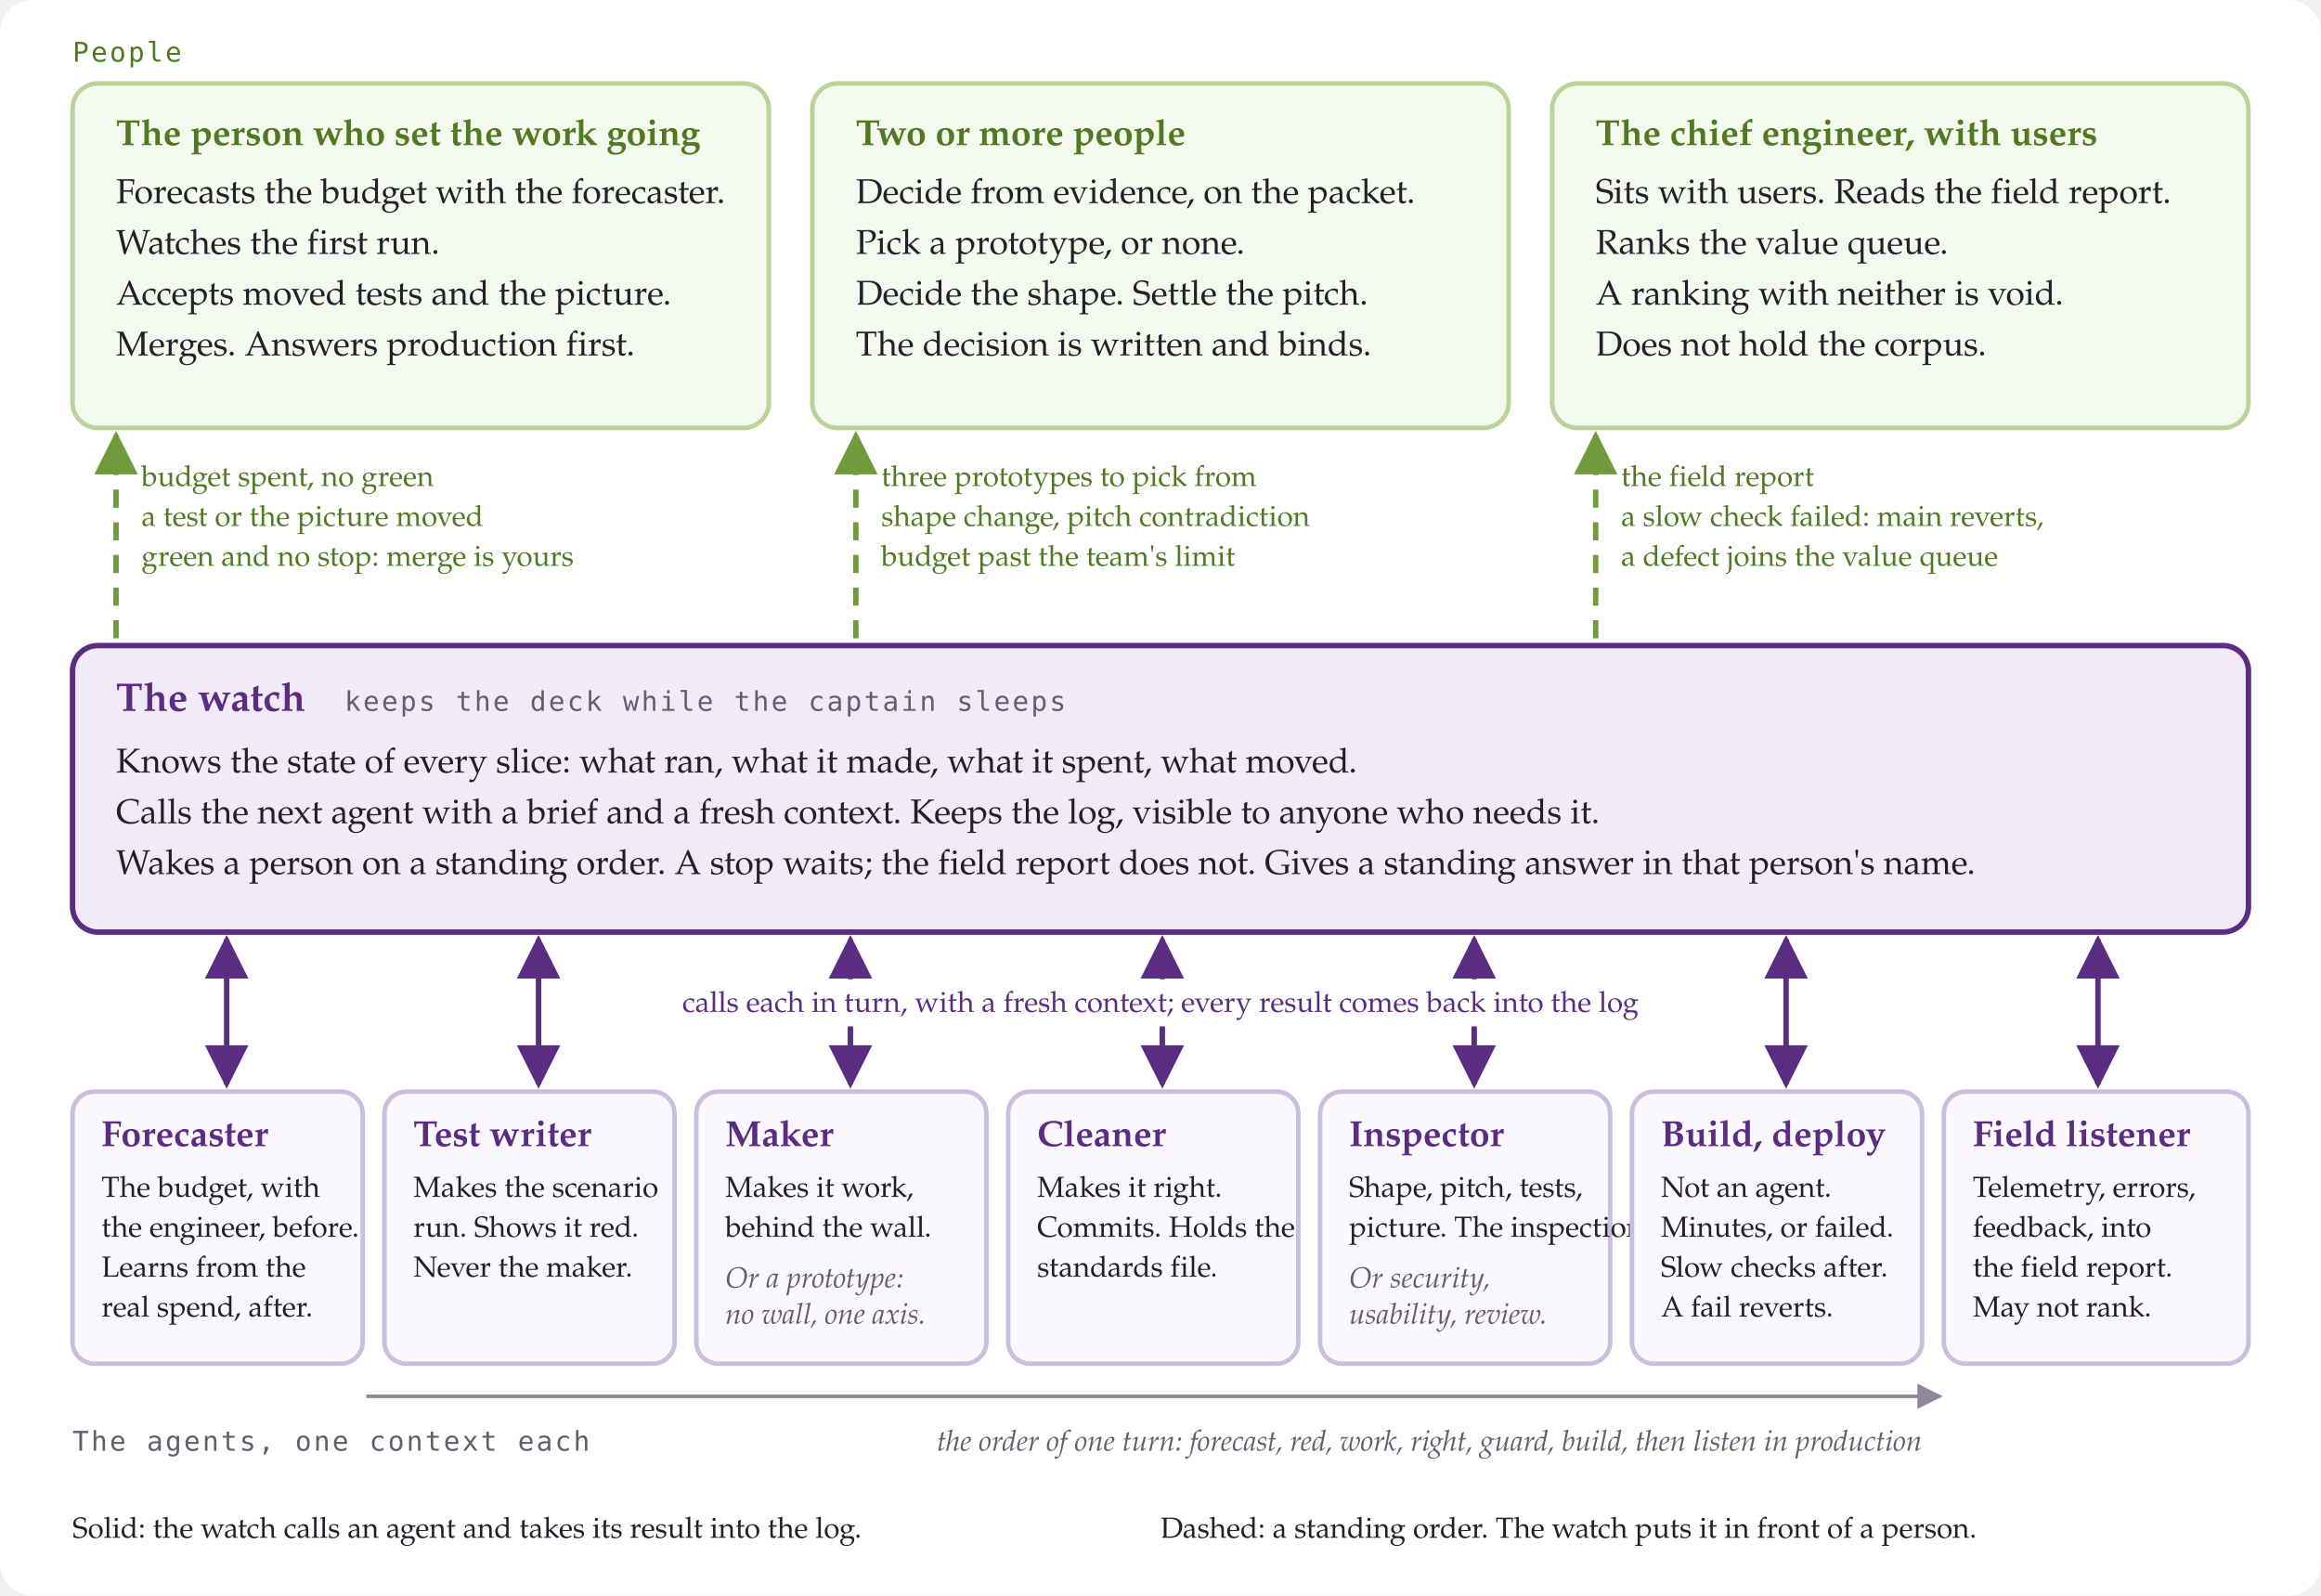
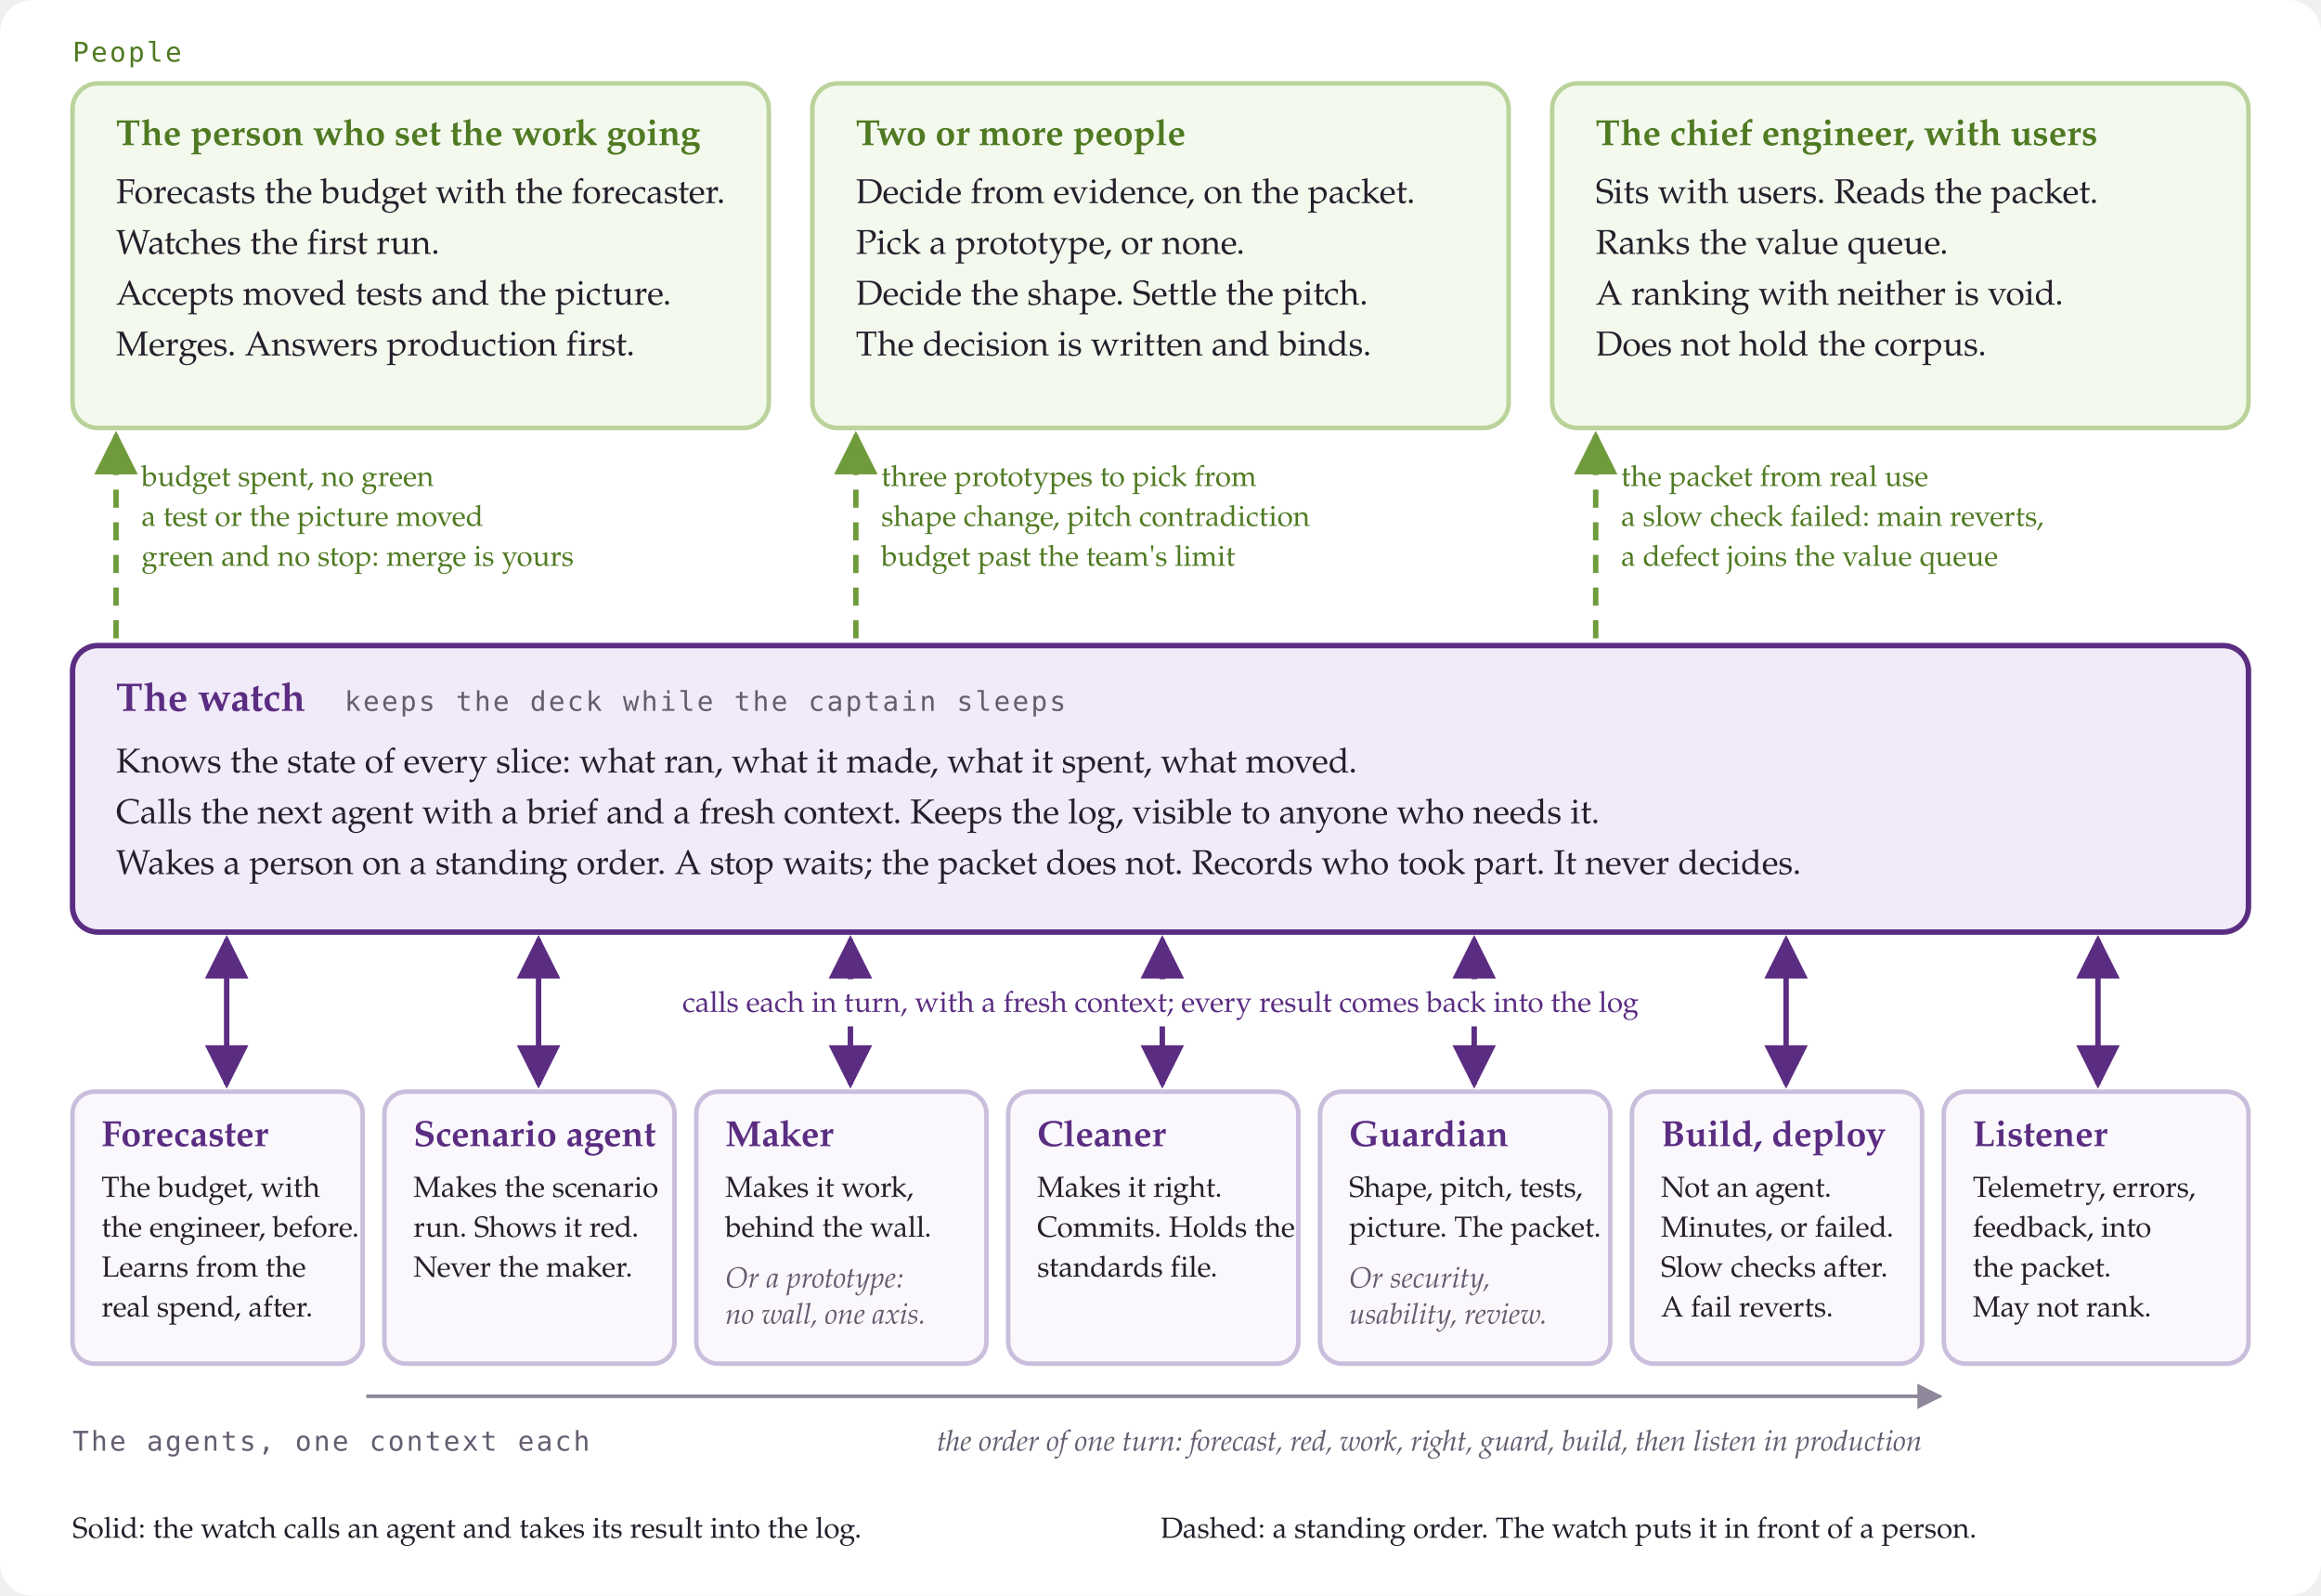
- <svg xmlns="http://www.w3.org/2000/svg" viewBox="0 0 1280 880" role="img" aria-label="The watch sits between the people and the agents. It calls each agent in turn and takes every result into the log. On a standing order it wakes a person and waits. On a standing answer it acts in that person's name." font-family="Iowan Old Style, Palatino Linotype, Palatino, P052, Liberation Serif, DejaVu Serif, Georgia, serif">
+ <svg xmlns="http://www.w3.org/2000/svg" viewBox="0 0 1280 880" role="img" aria-label="The watch sits between the people and the agents. It calls each agent in turn and takes every result into the log. On a standing order it wakes a person and waits. It never decides." font-family="Iowan Old Style, Palatino Linotype, Palatino, P052, Liberation Serif, DejaVu Serif, Georgia, serif">
  <defs>
    <marker id="arr" viewBox="0 0 10 10" refX="9" refY="5" markerWidth="8" markerHeight="8" orient="auto-start-reverse">
      <path d="M0,0 L10,5 L0,10 z" fill="#5b2d82" />
    </marker>
    <marker id="arr-dash" viewBox="0 0 10 10" refX="9" refY="5" markerWidth="8" markerHeight="8" orient="auto-start-reverse">
      <path d="M0,0 L10,5 L0,10 z" fill="#6f9b3c" />
    </marker>
    <marker id="arr-thin" viewBox="0 0 10 10" refX="9" refY="5" markerWidth="7" markerHeight="7" orient="auto-start-reverse">
      <path d="M0,0 L10,5 L0,10 z" fill="#8f879a" />
    </marker>
    <style>
      .box { fill: #faf8fc; stroke: #c9bedb; stroke-width: 2.5; }
      .pbox { fill: #f4f9ee; stroke: #b9d39a; stroke-width: 2.5; }
      .wbox { fill: #f1eaf8; stroke: #5b2d82; stroke-width: 3; }
      .move { font-size: 22px; font-weight: 700; fill: #5b2d82; }
      .name { font-size: 20px; font-weight: 700; fill: #5b2d82; }
      .pname { font-size: 20px; font-weight: 700; fill: #4f7a22; }
      .who { font-size: 15px; letter-spacing: .08em; text-transform: uppercase; font-family: ui-monospace, Menlo, Consolas, monospace; }
      .people { fill: #4f7a22; }
      .harness { fill: #655c70; }
      .line { font-size: 19px; fill: #241f2b; }
      .small { font-size: 16px; fill: #241f2b; }
      .note { font-size: 16px; fill: #655c70; font-style: italic; }
      .arrow { stroke: #5b2d82; stroke-width: 3; fill: none; }
      .stop { stroke: #6f9b3c; stroke-width: 3; fill: none; stroke-dasharray: 10 8; }
      .thin { stroke: #8f879a; stroke-width: 2; fill: none; }
      .stoplbl { font-size: 16px; fill: #4f7a22; }
      .calllbl { font-size: 16px; fill: #5b2d82; }
    </style>
  </defs>
  <rect x="0" y="0" width="1280" height="880" rx="18" fill="#ffffff" />
  <text class="who people" x="40" y="34">People</text>
  <rect class="pbox" x="40" y="46" width="384" height="190" rx="14" />
  <text class="pname" x="64" y="80">The person who set the work going</text>
  <text class="line" x="64" y="112">Forecasts the budget with the forecaster.</text>
  <text class="line" x="64" y="140">Watches the first run.</text>
  <text class="line" x="64" y="168">Accepts moved tests and the picture.</text>
  <text class="line" x="64" y="196">Merges. Answers production first.</text>
  <rect class="pbox" x="448" y="46" width="384" height="190" rx="14" />
  <text class="pname" x="472" y="80">Two or more people</text>
  <text class="line" x="472" y="112">Decide from evidence, on the packet.</text>
  <text class="line" x="472" y="140">Pick a prototype, or none.</text>
  <text class="line" x="472" y="168">Decide the shape. Settle the pitch.</text>
  <text class="line" x="472" y="196">The decision is written and binds.</text>
  <rect class="pbox" x="856" y="46" width="384" height="190" rx="14" />
  <text class="pname" x="880" y="80">The chief engineer, with users</text>
-   <text class="line" x="880" y="112">Sits with users. Reads the field report.</text>
+   <text class="line" x="880" y="112">Sits with users. Reads the packet.</text>
  <text class="line" x="880" y="140">Ranks the value queue.</text>
  <text class="line" x="880" y="168">A ranking with neither is void.</text>
  <text class="line" x="880" y="196">Does not hold the corpus.</text>
  <path class="stop" d="M64,352 L64,240" marker-end="url(#arr-dash)" />
  <text class="stoplbl" x="78" y="268">budget spent, no green</text>
  <text class="stoplbl" x="78" y="290">a test or the picture moved</text>
  <text class="stoplbl" x="78" y="312">green and no stop: merge is yours</text>
  <path class="stop" d="M472,352 L472,240" marker-end="url(#arr-dash)" />
  <text class="stoplbl" x="486" y="268">three prototypes to pick from</text>
  <text class="stoplbl" x="486" y="290">shape change, pitch contradiction</text>
  <text class="stoplbl" x="486" y="312">budget past the team's limit</text>
  <path class="stop" d="M880,352 L880,240" marker-end="url(#arr-dash)" />
-   <text class="stoplbl" x="894" y="268">the field report</text>
+   <text class="stoplbl" x="894" y="268">the packet from real use</text>
  <text class="stoplbl" x="894" y="290">a slow check failed: main reverts,</text>
  <text class="stoplbl" x="894" y="312">a defect joins the value queue</text>
  <rect class="wbox" x="40" y="356" width="1200" height="158" rx="14" />
  <text class="move" x="64" y="392">The watch</text>
  <text class="who harness" x="190" y="392">keeps the deck while the captain sleeps</text>
  <text class="line" x="64" y="426">Knows the state of every slice: what ran, what it made, what it spent, what moved.</text>
  <text class="line" x="64" y="454">Calls the next agent with a brief and a fresh context. Keeps the log, visible to anyone who needs it.</text>
-   <text class="line" x="64" y="482">Wakes a person on a standing order. A stop waits; the field report does not. Gives a standing answer in that person's name.</text>
+   <text class="line" x="64" y="482">Wakes a person on a standing order. A stop waits; the packet does not. Records who took part. It never decides.</text>
  <path class="arrow" d="M125,518 L125,598" marker-start="url(#arr)" marker-end="url(#arr)" />
  <path class="arrow" d="M297,518 L297,598" marker-start="url(#arr)" marker-end="url(#arr)" />
  <path class="arrow" d="M469,518 L469,598" marker-start="url(#arr)" marker-end="url(#arr)" />
  <path class="arrow" d="M641,518 L641,598" marker-start="url(#arr)" marker-end="url(#arr)" />
  <path class="arrow" d="M813,518 L813,598" marker-start="url(#arr)" marker-end="url(#arr)" />
  <path class="arrow" d="M985,518 L985,598" marker-start="url(#arr)" marker-end="url(#arr)" />
  <path class="arrow" d="M1157,518 L1157,598" marker-start="url(#arr)" marker-end="url(#arr)" />
  <rect x="340" y="540" width="600" height="26" fill="#ffffff" />
  <text class="calllbl" x="640" y="558" text-anchor="middle">calls each in turn, with a fresh context; every result comes back into the log</text>
  <rect class="box" x="40" y="602" width="160" height="150" rx="12" />
  <text class="name" x="56" y="632">Forecaster</text>
  <text class="small" x="56" y="660">The budget, with</text>
  <text class="small" x="56" y="682">the engineer, before.</text>
  <text class="small" x="56" y="704">Learns from the</text>
  <text class="small" x="56" y="726">real spend, after.</text>
  <rect class="box" x="212" y="602" width="160" height="150" rx="12" />
-   <text class="name" x="228" y="632">Test writer</text>
+   <text class="name" x="228" y="632">Scenario agent</text>
  <text class="small" x="228" y="660">Makes the scenario</text>
  <text class="small" x="228" y="682">run. Shows it red.</text>
  <text class="small" x="228" y="704">Never the maker.</text>
  <rect class="box" x="384" y="602" width="160" height="150" rx="12" />
  <text class="name" x="400" y="632">Maker</text>
  <text class="small" x="400" y="660">Makes it work,</text>
  <text class="small" x="400" y="682">behind the wall.</text>
  <text class="note" x="400" y="710">Or a prototype:</text>
  <text class="note" x="400" y="730">no wall, one axis.</text>
  <rect class="box" x="556" y="602" width="160" height="150" rx="12" />
  <text class="name" x="572" y="632">Cleaner</text>
  <text class="small" x="572" y="660">Makes it right.</text>
  <text class="small" x="572" y="682">Commits. Holds the</text>
  <text class="small" x="572" y="704">standards file.</text>
  <rect class="box" x="728" y="602" width="160" height="150" rx="12" />
-   <text class="name" x="744" y="632">Inspector</text>
+   <text class="name" x="744" y="632">Guardian</text>
  <text class="small" x="744" y="660">Shape, pitch, tests,</text>
-   <text class="small" x="744" y="682">picture. The inspection report.</text>
+   <text class="small" x="744" y="682">picture. The packet.</text>
  <text class="note" x="744" y="710">Or security,</text>
  <text class="note" x="744" y="730">usability, review.</text>
  <rect class="box" x="900" y="602" width="160" height="150" rx="12" />
  <text class="name" x="916" y="632">Build, deploy</text>
  <text class="small" x="916" y="660">Not an agent.</text>
  <text class="small" x="916" y="682">Minutes, or failed.</text>
  <text class="small" x="916" y="704">Slow checks after.</text>
  <text class="small" x="916" y="726">A fail reverts.</text>
  <rect class="box" x="1072" y="602" width="168" height="150" rx="12" />
-   <text class="name" x="1088" y="632">Field listener</text>
+   <text class="name" x="1088" y="632">Listener</text>
  <text class="small" x="1088" y="660">Telemetry, errors,</text>
  <text class="small" x="1088" y="682">feedback, into</text>
-   <text class="small" x="1088" y="704">the field report.</text>
+   <text class="small" x="1088" y="704">the packet.</text>
  <text class="small" x="1088" y="726">May not rank.</text>
  <path class="thin" d="M202,770 L1070,770" marker-end="url(#arr-thin)" />
  <text class="who harness" x="40" y="800">The agents, one context each</text>
  <text class="note" x="1060" y="800" text-anchor="end">the order of one turn: forecast, red, work, right, guard, build, then listen in production</text>
  <text class="small" x="40" y="848">Solid: the watch calls an agent and takes its result into the log.</text>
  <text class="small" x="640" y="848">Dashed: a standing order. The watch puts it in front of a person.</text>
</svg>
